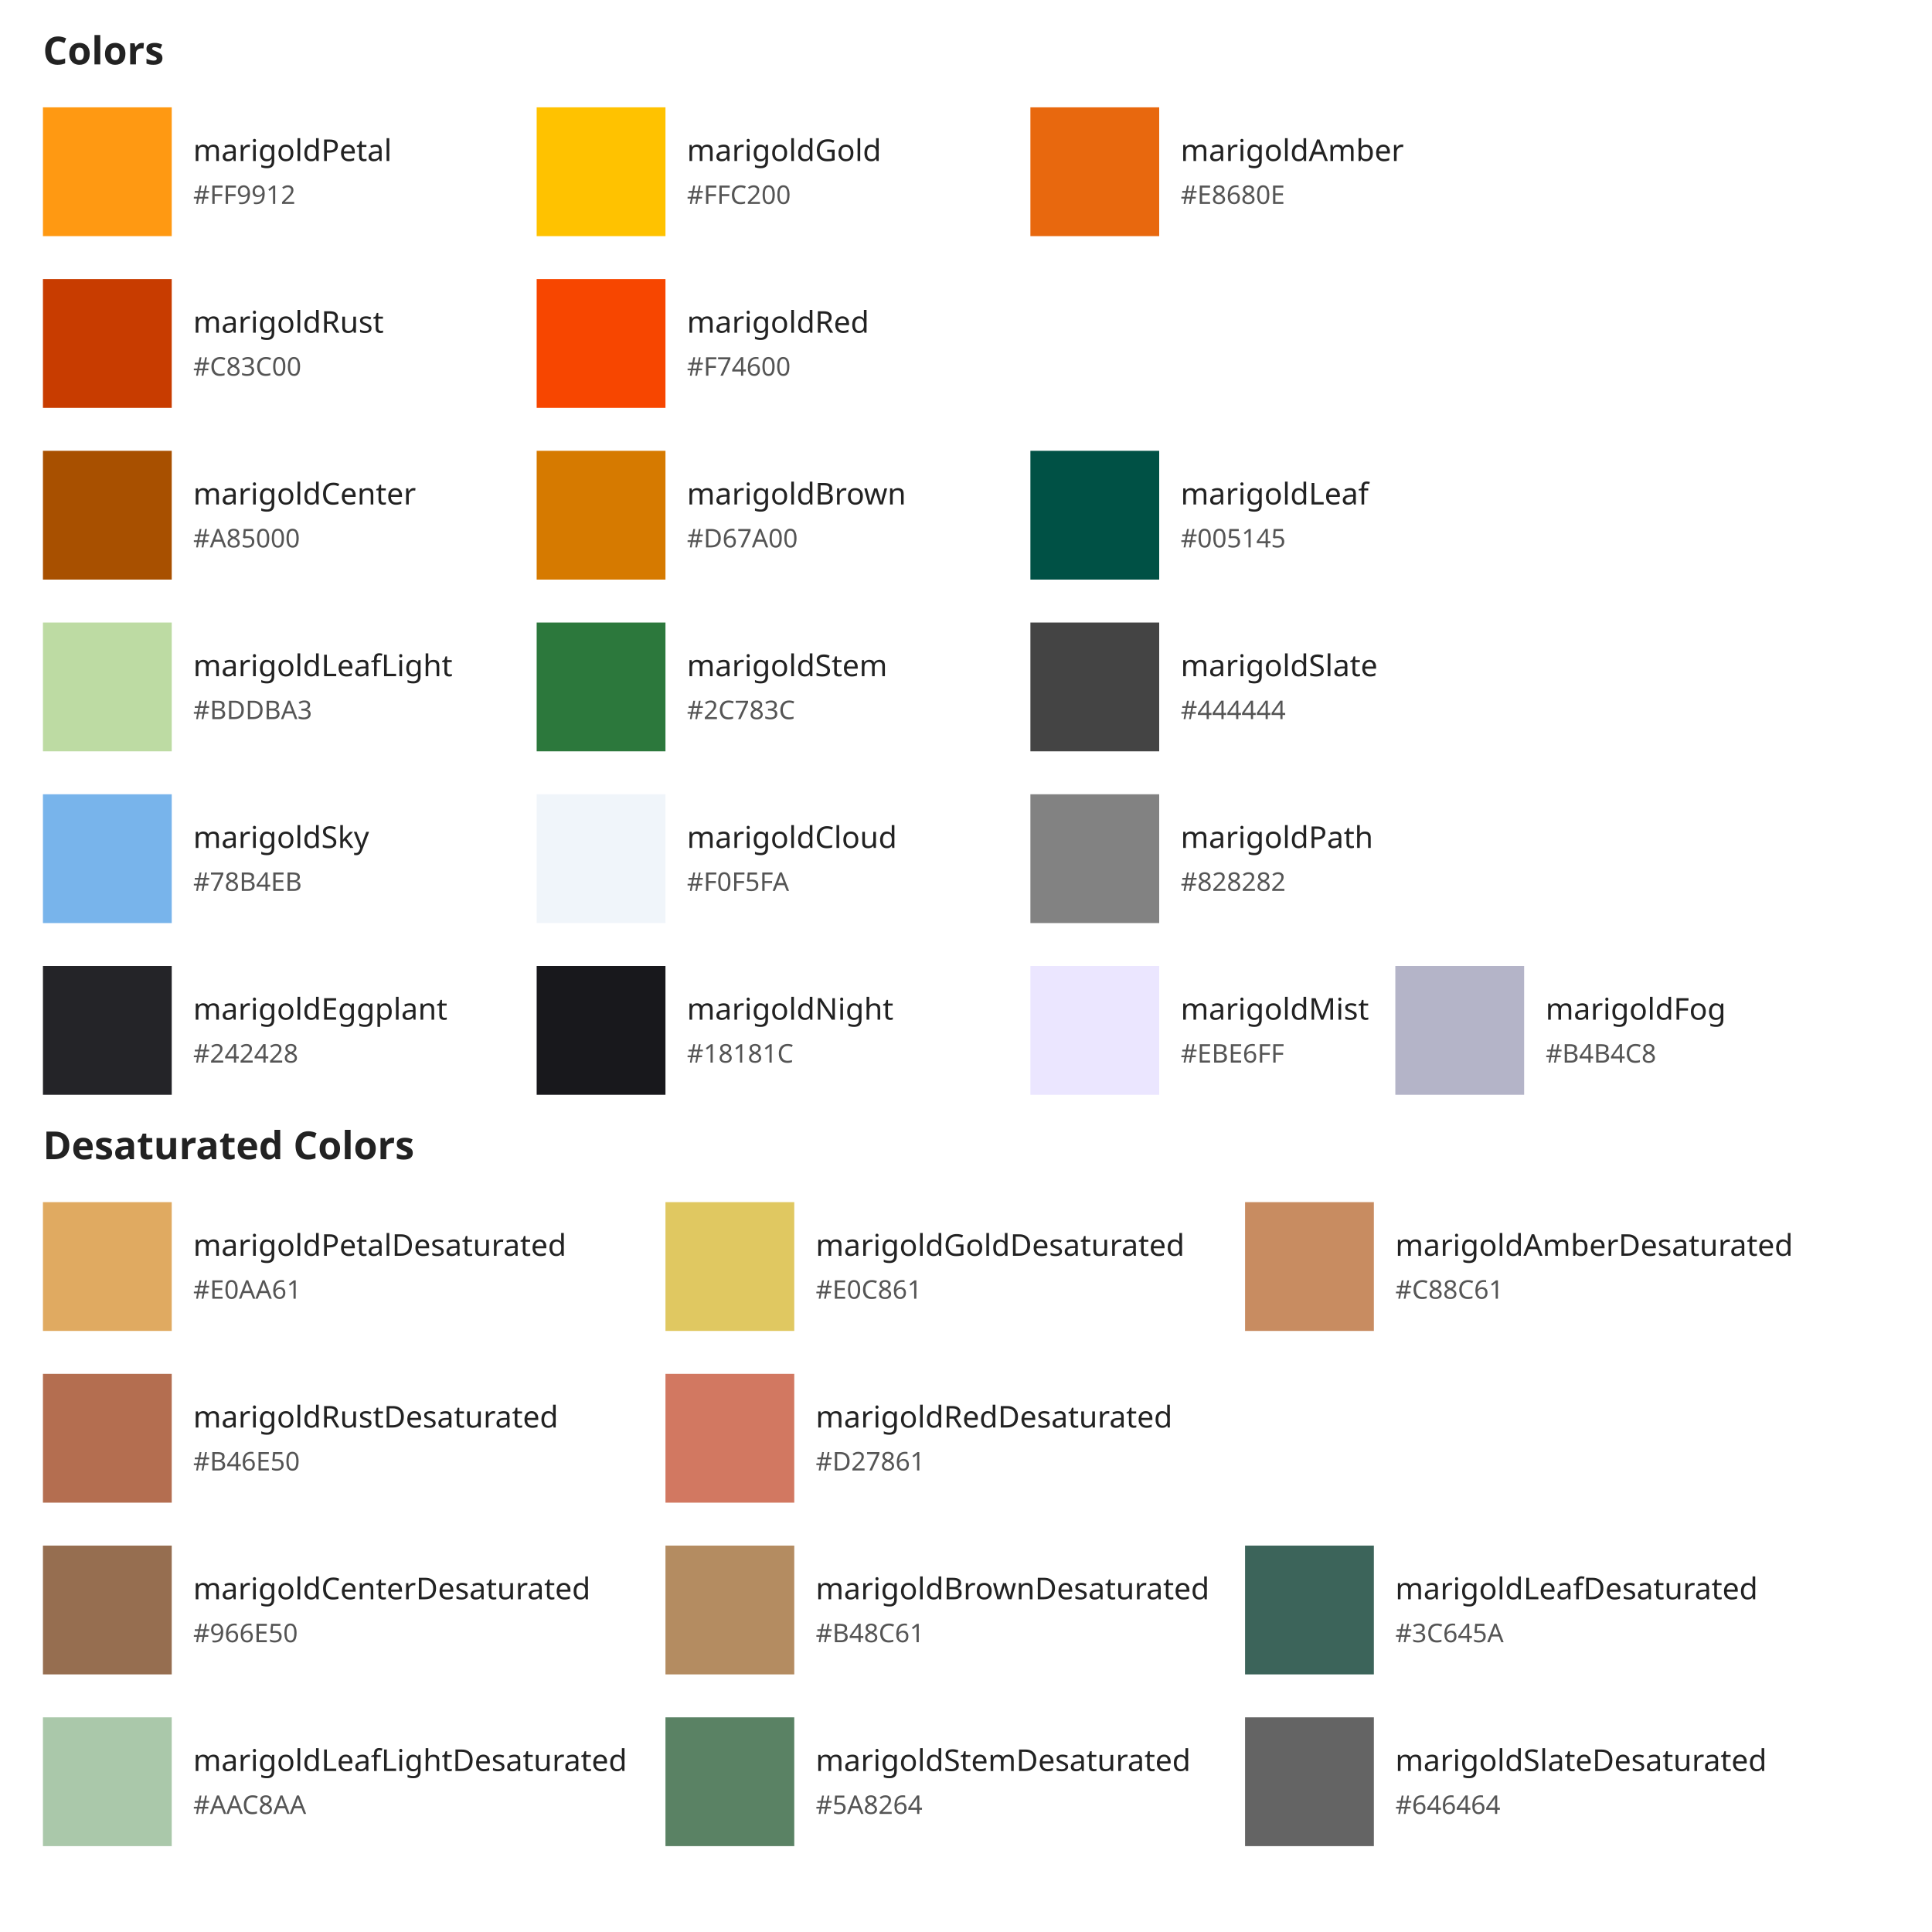
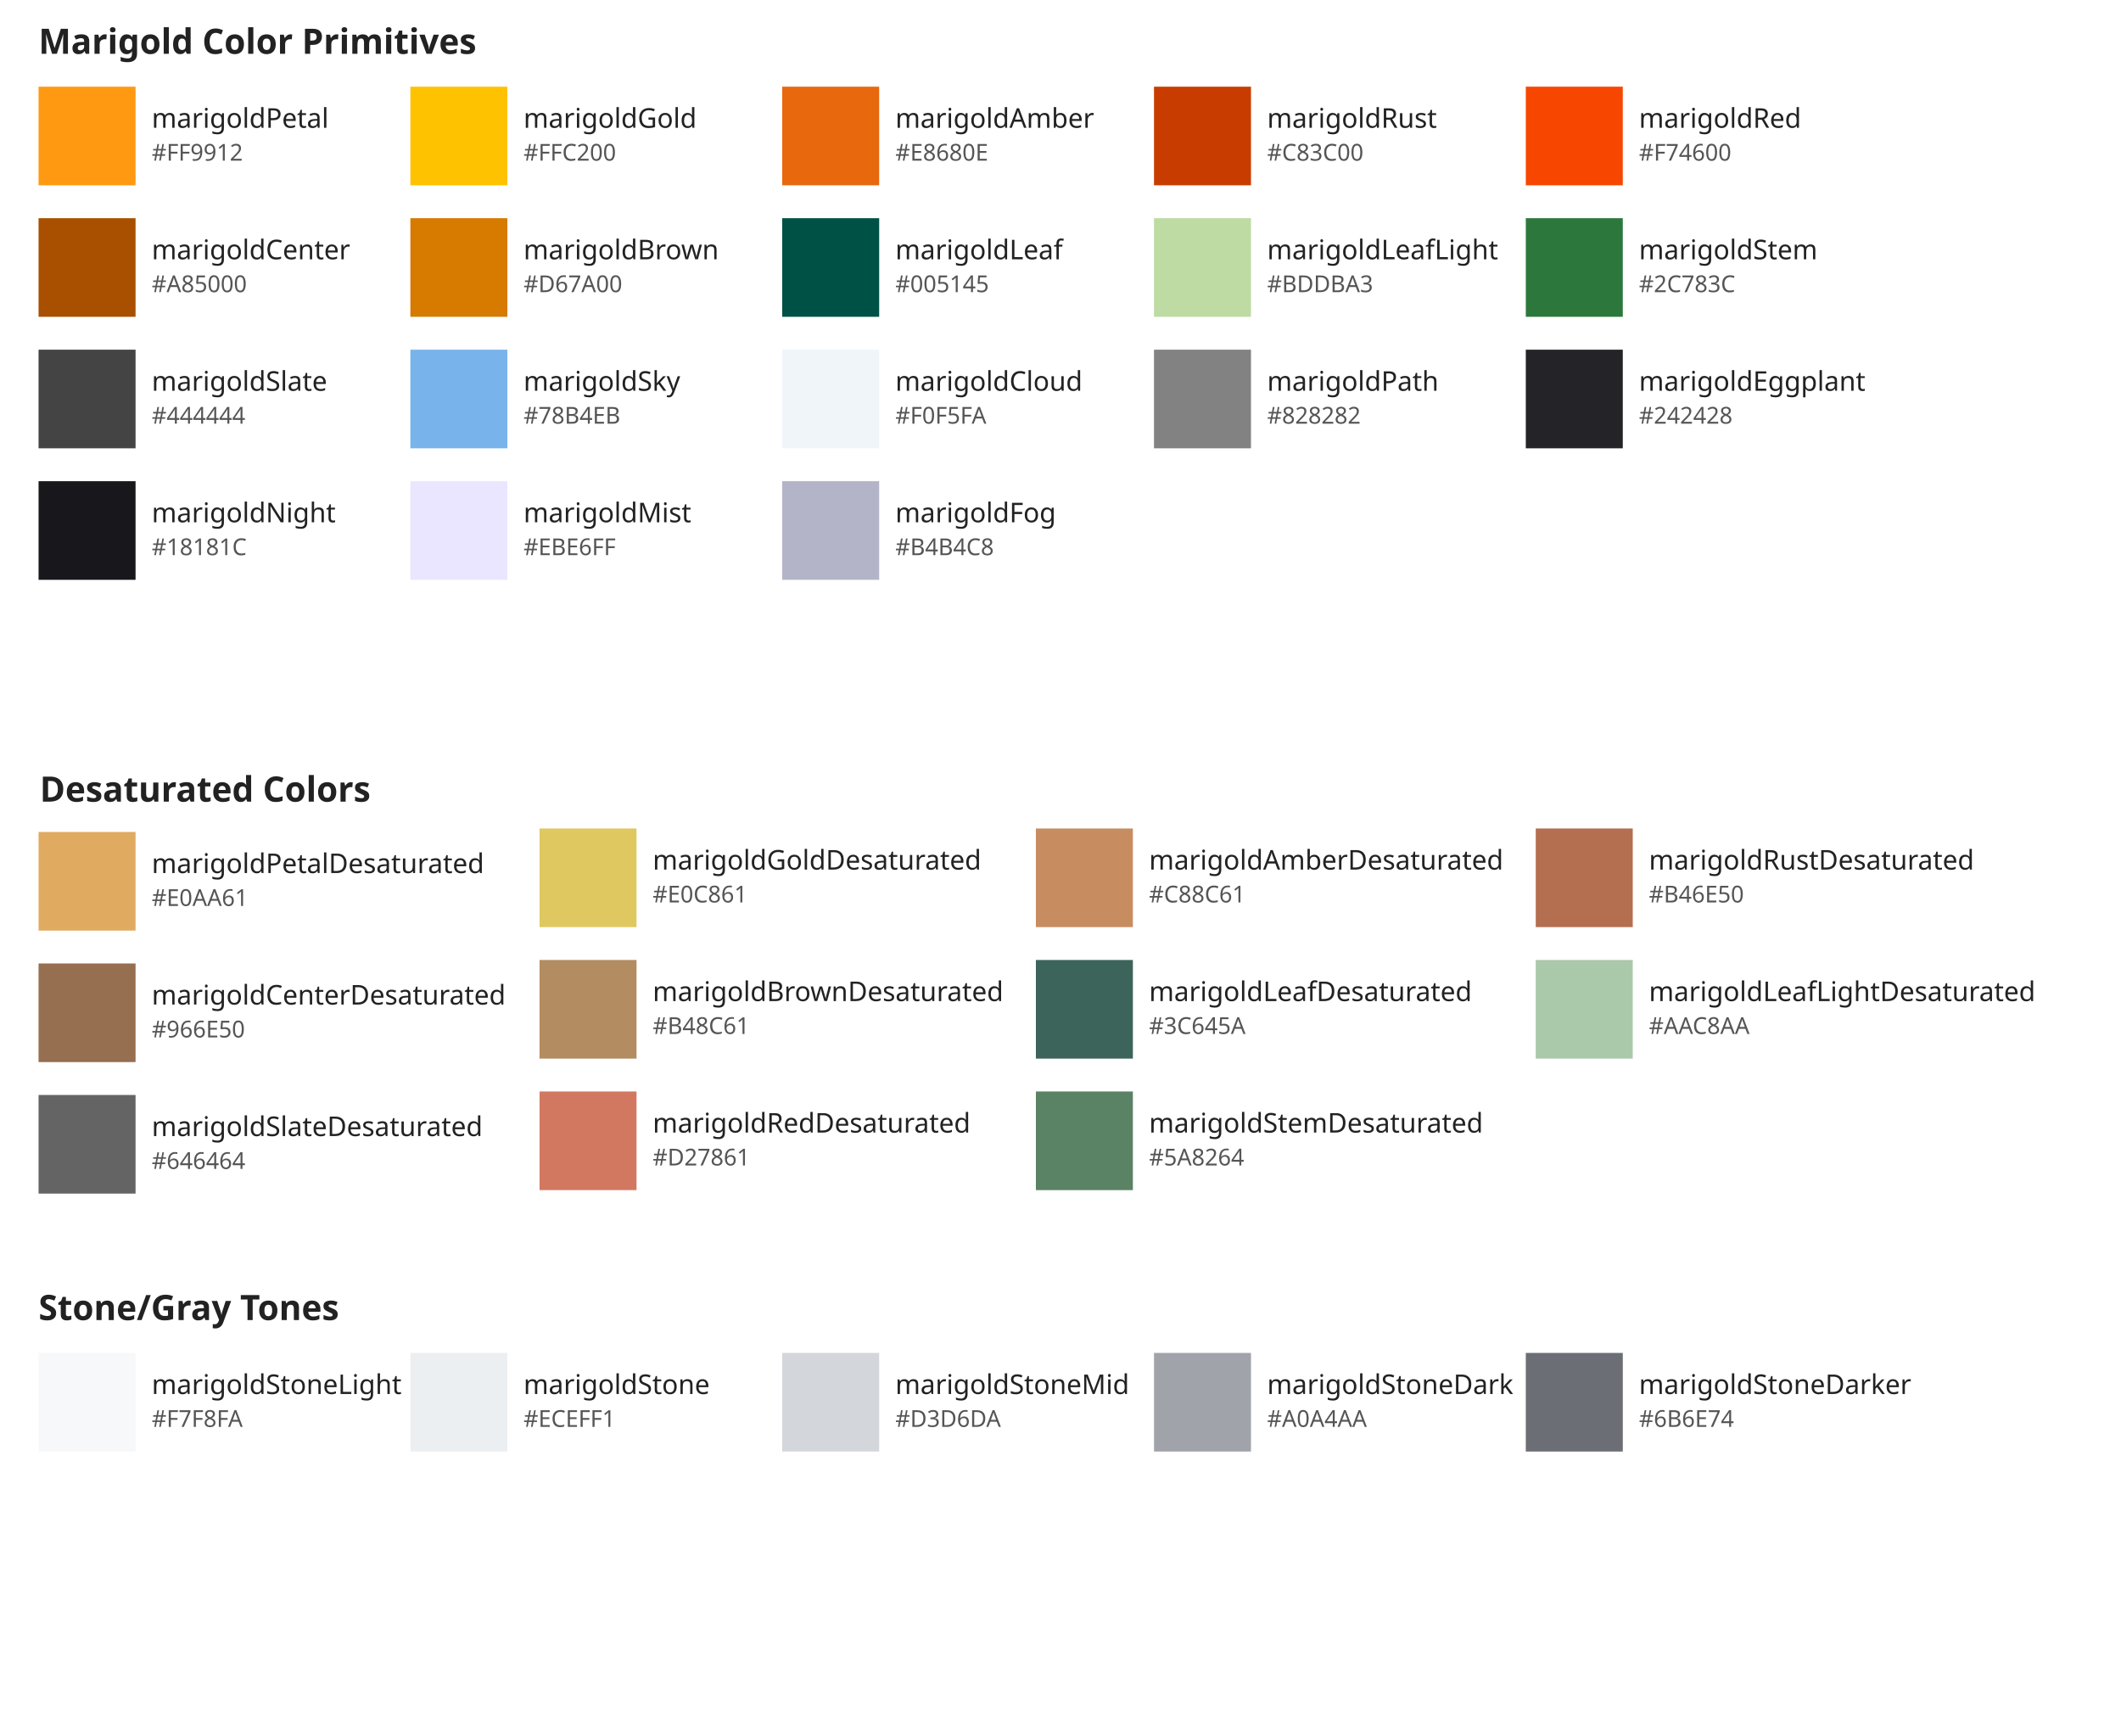
- <svg xmlns="http://www.w3.org/2000/svg" width="900" height="900" style="background:#fff;font-family:sans-serif" version="1.1" id="svg60">
-   <defs id="defs60" />
+ <svg xmlns="http://www.w3.org/2000/svg" width="1100" height="900" style="background:#fff;font-family:sans-serif" version="1.1" id="svg71">
+   <defs id="defs71" />
  <style id="style1">
    .label { font-size: 14px; fill: #222; }
    .hex { font-size: 12px; fill: #555; }
    .title { font-size: 18px; font-weight: bold; fill: #222; }
  </style>
-   <text x="20" y="30" class="title" id="text1">Colors</text>
-   <rect x="20" y="50" width="60" height="60" fill="#FF9912" id="rect1" />
-   <text x="90" y="75" class="label" id="text2">marigoldPetal</text>
-   <text x="90" y="95" class="hex" id="text3">#FF9912</text>
-   <rect x="250" y="50" width="60" height="60" fill="#FFC200" id="rect3" />
-   <text x="320" y="75" class="label" id="text4">marigoldGold</text>
-   <text x="320" y="95" class="hex" id="text5">#FFC200</text>
-   <rect x="480" y="50" width="60" height="60" fill="#E8680E" id="rect5" />
-   <text x="550" y="75" class="label" id="text6">marigoldAmber</text>
-   <text x="550" y="95" class="hex" id="text7">#E8680E</text>
-   <rect x="20" y="130" width="60" height="60" fill="#C83C00" id="rect7" />
-   <text x="90" y="155" class="label" id="text8">marigoldRust</text>
-   <text x="90" y="175" class="hex" id="text9">#C83C00</text>
-   <rect x="250" y="130" width="60" height="60" fill="#F74600" id="rect9" />
-   <text x="320" y="155" class="label" id="text10">marigoldRed</text>
-   <text x="320" y="175" class="hex" id="text11">#F74600</text>
-   <rect x="20" y="210" width="60" height="60" fill="#A85000" id="rect11" />
-   <text x="90" y="235" class="label" id="text12">marigoldCenter</text>
-   <text x="90" y="255" class="hex" id="text13">#A85000</text>
-   <rect x="250" y="210" width="60" height="60" fill="#D67A00" id="rect13" />
-   <text x="320" y="235" class="label" id="text14">marigoldBrown</text>
-   <text x="320" y="255" class="hex" id="text15">#D67A00</text>
-   <rect x="480" y="210" width="60" height="60" fill="#005145" id="rect15" />
-   <text x="550" y="235" class="label" id="text16">marigoldLeaf</text>
-   <text x="550" y="255" class="hex" id="text17">#005145</text>
-   <rect x="20" y="290" width="60" height="60" fill="#BDDBA3" id="rect17" />
-   <text x="90" y="315" class="label" id="text18">marigoldLeafLight</text>
-   <text x="90" y="335" class="hex" id="text19">#BDDBA3</text>
-   <rect x="250" y="290" width="60" height="60" fill="#2C783C" id="rect19" />
-   <text x="320" y="315" class="label" id="text20">marigoldStem</text>
-   <text x="320" y="335" class="hex" id="text21">#2C783C</text>
-   <rect x="480" y="290" width="60" height="60" fill="#444444" id="rect21" />
-   <text x="550" y="315" class="label" id="text22">marigoldSlate</text>
-   <text x="550" y="335" class="hex" id="text23">#444444</text>
-   <rect x="20" y="370" width="60" height="60" fill="#78B4EB" id="rect23" />
-   <text x="90" y="395" class="label" id="text24">marigoldSky</text>
-   <text x="90" y="415" class="hex" id="text25">#78B4EB</text>
-   <rect x="250" y="370" width="60" height="60" fill="#F0F5FA" id="rect25" />
-   <text x="320" y="395" class="label" id="text26">marigoldCloud</text>
-   <text x="320" y="415" class="hex" id="text27">#F0F5FA</text>
-   <rect x="480" y="370" width="60" height="60" fill="#828282" id="rect27" />
-   <text x="550" y="395" class="label" id="text28">marigoldPath</text>
-   <text x="550" y="415" class="hex" id="text29">#828282</text>
-   <rect x="20" y="450" width="60" height="60" fill="#242428" id="rect29" />
-   <text x="90" y="475" class="label" id="text30">marigoldEggplant</text>
-   <text x="90" y="495" class="hex" id="text31">#242428</text>
-   <rect x="250" y="450" width="60" height="60" fill="#18181C" id="rect31" />
-   <text x="320" y="475" class="label" id="text32">marigoldNight</text>
-   <text x="320" y="495" class="hex" id="text33">#18181C</text>
-   <rect x="480" y="450" width="60" height="60" fill="#EBE6FF" id="rect33" />
-   <text x="550" y="475" class="label" id="text34">marigoldMist</text>
-   <text x="550" y="495" class="hex" id="text35">#EBE6FF</text>
-   <rect x="650" y="450" width="60" height="60" fill="#B4B4C8" id="rect35" />
-   <text x="720" y="475" class="label" id="text36">marigoldFog</text>
-   <text x="720" y="495" class="hex" id="text37">#B4B4C8</text>
-   <text x="20" y="540" class="title" id="text38">Desaturated Colors</text>
-   <rect x="20" y="560" width="60" height="60" fill="#E0AA61" id="rect38" />
-   <text x="90" y="585" class="label" id="text39">marigoldPetalDesaturated</text>
-   <text x="90" y="605" class="hex" id="text40">#E0AA61</text>
-   <rect x="310" y="560" width="60" height="60" fill="#e0c861" id="rect40" />
-   <text x="380" y="585" class="label" id="text41">marigoldGoldDesaturated</text>
-   <text x="380" y="605" class="hex" id="text42">#E0C861</text>
-   <rect x="580" y="560" width="60" height="60" fill="#c88c61" id="rect42" />
-   <text x="650" y="585" class="label" id="text43">marigoldAmberDesaturated</text>
-   <text x="650" y="605" class="hex" id="text44">#C88C61</text>
-   <rect x="20" y="640" width="60" height="60" fill="#B46E50" id="rect44" />
-   <text x="90" y="665" class="label" id="text45">marigoldRustDesaturated</text>
-   <text x="90" y="685" class="hex" id="text46">#B46E50</text>
-   <rect x="310" y="640" width="60" height="60" fill="#d27861" id="rect46" />
-   <text x="380" y="665" class="label" id="text47">marigoldRedDesaturated</text>
-   <text x="380" y="685" class="hex" id="text48">#D27861</text>
-   <rect x="20" y="720" width="60" height="60" fill="#966E50" id="rect48" />
-   <text x="90" y="745" class="label" id="text49">marigoldCenterDesaturated</text>
-   <text x="90" y="765" class="hex" id="text50">#966E50</text>
-   <rect x="310" y="720" width="60" height="60" fill="#b48c61" id="rect50" />
-   <text x="380" y="745" class="label" id="text51">marigoldBrownDesaturated</text>
-   <text x="380" y="765" class="hex" id="text52">#B48C61</text>
-   <rect x="580" y="720" width="60" height="60" fill="#3c645a" id="rect52" />
-   <text x="650" y="745" class="label" id="text53">marigoldLeafDesaturated</text>
-   <text x="650" y="765" class="hex" id="text54">#3C645A</text>
-   <rect x="20" y="800" width="60" height="60" fill="#AAC8AA" id="rect54" />
-   <text x="90" y="825" class="label" id="text55">marigoldLeafLightDesaturated</text>
-   <text x="90" y="845" class="hex" id="text56">#AAC8AA</text>
-   <rect x="310" y="800" width="60" height="60" fill="#5a8264" id="rect56" />
-   <text x="380" y="825" class="label" id="text57">marigoldStemDesaturated</text>
-   <text x="380" y="845" class="hex" id="text58">#5A8264</text>
-   <rect x="580" y="800" width="60" height="60" fill="#646464" id="rect58" />
-   <text x="650" y="825" class="label" id="text59">marigoldSlateDesaturated</text>
-   <text x="650" y="845" class="hex" id="text60">#646464</text>
+   <text x="20.167" y="27.671" class="title" id="text1" transform="scale(0.9917376,1.008331)" style="stroke-width:1">Marigold Color Primitives</text>
+   <text x="20.801" y="412.274" class="title" id="text2" transform="scale(0.9917376,1.008331)" style="stroke-width:1">Desaturated Colors</text>
+   <text x="20.167" y="678.884" class="title" id="text3" transform="scale(0.9917376,1.008331)" style="stroke-width:1">Stone/Gray Tones</text>
+   <rect x="20" y="44.95" width="50.303" height="51.145" fill="#ff9912" id="rect3" style="stroke-width:1" />
+   <text x="79.343" y="65.713" class="label" id="text4" transform="scale(0.9917376,1.008331)" style="stroke-width:1">marigoldPetal</text>
+   <text x="79.343" y="82.62" class="hex" id="text5" transform="scale(0.9917376,1.008331)" style="stroke-width:1">#FF9912</text>
+   <rect x="212.829" y="44.95" width="50.303" height="51.145" fill="#ffc200" id="rect5" style="stroke-width:1" />
+   <text x="273.778" y="65.713" class="label" id="text6" transform="scale(0.9917376,1.008331)" style="stroke-width:1">marigoldGold</text>
+   <text x="273.778" y="82.62" class="hex" id="text7" transform="scale(0.9917376,1.008331)" style="stroke-width:1">#FFC200</text>
+   <rect x="405.658" y="44.95" width="50.303" height="51.145" fill="#e8680e" id="rect7" style="stroke-width:1" />
+   <text x="468.214" y="65.713" class="label" id="text8" transform="scale(0.9917376,1.008331)" style="stroke-width:1">marigoldAmber</text>
+   <text x="468.214" y="82.62" class="hex" id="text9" transform="scale(0.9917376,1.008331)" style="stroke-width:1">#E8680E</text>
+   <rect x="598.487" y="44.95" width="50.303" height="51.145" fill="#c83c00" id="rect9" style="stroke-width:1" />
+   <text x="662.649" y="65.713" class="label" id="text10" transform="scale(0.9917376,1.008331)" style="stroke-width:1">marigoldRust</text>
+   <text x="662.649" y="82.62" class="hex" id="text11" transform="scale(0.9917376,1.008331)" style="stroke-width:1">#C83C00</text>
+   <rect x="791.316" y="44.95" width="50.303" height="51.145" fill="#f74600" id="rect11" style="stroke-width:1" />
+   <text x="857.085" y="65.713" class="label" id="text12" transform="scale(0.9917376,1.008331)" style="stroke-width:1">marigoldRed</text>
+   <text x="857.085" y="82.62" class="hex" id="text13" transform="scale(0.9917376,1.008331)" style="stroke-width:1">#F74600</text>
+   <rect x="20" y="113.143" width="50.303" height="51.145" fill="#a85000" id="rect13" style="stroke-width:1" />
+   <text x="79.343" y="133.343" class="label" id="text14" transform="scale(0.9917376,1.008331)" style="stroke-width:1">marigoldCenter</text>
+   <text x="79.343" y="150.25" class="hex" id="text15" transform="scale(0.9917376,1.008331)" style="stroke-width:1">#A85000</text>
+   <rect x="212.829" y="113.143" width="50.303" height="51.145" fill="#d67a00" id="rect15" style="stroke-width:1" />
+   <text x="273.778" y="133.343" class="label" id="text16" transform="scale(0.9917376,1.008331)" style="stroke-width:1">marigoldBrown</text>
+   <text x="273.778" y="150.25" class="hex" id="text17" transform="scale(0.9917376,1.008331)" style="stroke-width:1">#D67A00</text>
+   <rect x="405.658" y="113.143" width="50.303" height="51.145" fill="#005145" id="rect17" style="stroke-width:1" />
+   <text x="468.214" y="133.343" class="label" id="text18" transform="scale(0.9917376,1.008331)" style="stroke-width:1">marigoldLeaf</text>
+   <text x="468.214" y="150.25" class="hex" id="text19" transform="scale(0.9917376,1.008331)" style="stroke-width:1">#005145</text>
+   <rect x="598.487" y="113.143" width="50.303" height="51.145" fill="#bddba3" id="rect19" style="stroke-width:1" />
+   <text x="662.649" y="133.343" class="label" id="text20" transform="scale(0.9917376,1.008331)" style="stroke-width:1">marigoldLeafLight</text>
+   <text x="662.649" y="150.25" class="hex" id="text21" transform="scale(0.9917376,1.008331)" style="stroke-width:1">#BDDBA3</text>
+   <rect x="791.316" y="113.143" width="50.303" height="51.145" fill="#2c783c" id="rect21" style="stroke-width:1" />
+   <text x="857.085" y="133.343" class="label" id="text22" transform="scale(0.9917376,1.008331)" style="stroke-width:1">marigoldStem</text>
+   <text x="857.085" y="150.25" class="hex" id="text23" transform="scale(0.9917376,1.008331)" style="stroke-width:1">#2C783C</text>
+   <rect x="20" y="181.336" width="50.303" height="51.145" fill="#444444" id="rect23" style="stroke-width:1" />
+   <text x="79.343" y="200.972" class="label" id="text24" transform="scale(0.9917376,1.008331)" style="stroke-width:1">marigoldSlate</text>
+   <text x="79.343" y="217.88" class="hex" id="text25" transform="scale(0.9917376,1.008331)" style="stroke-width:1">#444444</text>
+   <rect x="212.829" y="181.336" width="50.303" height="51.145" fill="#78b4eb" id="rect25" style="stroke-width:1" />
+   <text x="273.778" y="200.972" class="label" id="text26" transform="scale(0.9917376,1.008331)" style="stroke-width:1">marigoldSky</text>
+   <text x="273.778" y="217.88" class="hex" id="text27" transform="scale(0.9917376,1.008331)" style="stroke-width:1">#78B4EB</text>
+   <rect x="405.658" y="181.336" width="50.303" height="51.145" fill="#f0f5fa" id="rect27" style="stroke-width:1" />
+   <text x="468.214" y="200.972" class="label" id="text28" transform="scale(0.9917376,1.008331)" style="stroke-width:1">marigoldCloud</text>
+   <text x="468.214" y="217.88" class="hex" id="text29" transform="scale(0.9917376,1.008331)" style="stroke-width:1">#F0F5FA</text>
+   <rect x="598.487" y="181.336" width="50.303" height="51.145" fill="#828282" id="rect29" style="stroke-width:1" />
+   <text x="662.649" y="200.972" class="label" id="text30" transform="scale(0.9917376,1.008331)" style="stroke-width:1">marigoldPath</text>
+   <text x="662.649" y="217.88" class="hex" id="text31" transform="scale(0.9917376,1.008331)" style="stroke-width:1">#828282</text>
+   <rect x="791.316" y="181.336" width="50.303" height="51.145" fill="#242428" id="rect31" style="stroke-width:1" />
+   <text x="857.085" y="200.972" class="label" id="text32" transform="scale(0.9917376,1.008331)" style="stroke-width:1">marigoldEggplant</text>
+   <text x="857.085" y="217.88" class="hex" id="text33" transform="scale(0.9917376,1.008331)" style="stroke-width:1">#242428</text>
+   <rect x="20" y="249.529" width="50.303" height="51.145" fill="#18181c" id="rect33" style="stroke-width:1" />
+   <text x="79.343" y="268.602" class="label" id="text34" transform="scale(0.9917376,1.008331)" style="stroke-width:1">marigoldNight</text>
+   <text x="79.343" y="285.509" class="hex" id="text35" transform="scale(0.9917376,1.008331)" style="stroke-width:1">#18181C</text>
+   <rect x="212.829" y="249.529" width="50.303" height="51.145" fill="#ebe6ff" id="rect35" style="stroke-width:1" />
+   <text x="273.778" y="268.602" class="label" id="text36" transform="scale(0.9917376,1.008331)" style="stroke-width:1">marigoldMist</text>
+   <text x="273.778" y="285.509" class="hex" id="text37" transform="scale(0.9917376,1.008331)" style="stroke-width:1">#EBE6FF</text>
+   <rect x="405.658" y="249.529" width="50.303" height="51.145" fill="#b4b4c8" id="rect37" style="stroke-width:1" />
+   <text x="468.214" y="268.602" class="label" id="text38" transform="scale(0.9917376,1.008331)" style="stroke-width:1">marigoldFog</text>
+   <text x="468.214" y="285.509" class="hex" id="text39" transform="scale(0.9917376,1.008331)" style="stroke-width:1">#B4B4C8</text>
+   <rect x="20" y="431.436" width="50.303" height="51.145" fill="#e0aa61" id="rect39" style="stroke-width:1" />
+   <text x="79.343" y="449.005" class="label" id="text40" transform="scale(0.9917376,1.008331)" style="stroke-width:1">marigoldPetalDesaturated</text>
+   <text x="79.343" y="465.913" class="hex" id="text41" transform="scale(0.9917376,1.008331)" style="stroke-width:1">#E0AA61</text>
+   <rect x="279.818" y="429.627" width="50.303" height="51.145" fill="#e0c861" id="rect41" style="stroke-width:1" />
+   <text x="341.325" y="447.212" class="label" id="text42" transform="scale(0.9917376,1.008331)" style="stroke-width:1">marigoldGoldDesaturated</text>
+   <text x="341.325" y="464.119" class="hex" id="text43" transform="scale(0.9917376,1.008331)" style="stroke-width:1">#E0C861</text>
+   <rect x="537.235" y="429.627" width="50.303" height="51.145" fill="#c88c61" id="rect43" style="stroke-width:1" />
+   <text x="600.887" y="447.212" class="label" id="text44" transform="scale(0.9917376,1.008331)" style="stroke-width:1">marigoldAmberDesaturated</text>
+   <text x="600.887" y="464.119" class="hex" id="text45" transform="scale(0.9917376,1.008331)" style="stroke-width:1">#C88C61</text>
+   <rect x="796.477" y="429.627" width="50.303" height="51.145" fill="#b46e50" id="rect45" style="stroke-width:1" />
+   <text x="862.288" y="447.212" class="label" id="text46" transform="scale(0.9917376,1.008331)" style="stroke-width:1">marigoldRustDesaturated</text>
+   <text x="862.288" y="464.119" class="hex" id="text47" transform="scale(0.9917376,1.008331)" style="stroke-width:1">#B46E50</text>
+   <rect x="279.818" y="566.014" width="50.303" height="51.145" fill="#d27861" id="rect47" style="stroke-width:1" />
+   <text x="341.325" y="582.471" class="label" id="text48" transform="scale(0.9917376,1.008331)" style="stroke-width:1">marigoldRedDesaturated</text>
+   <text x="341.325" y="599.379" class="hex" id="text49" transform="scale(0.9917376,1.008331)" style="stroke-width:1">#D27861</text>
+   <rect x="20" y="499.629" width="50.303" height="51.145" fill="#966e50" id="rect49" style="stroke-width:1" />
+   <text x="79.343" y="516.635" class="label" id="text50" transform="scale(0.9917376,1.008331)" style="stroke-width:1">marigoldCenterDesaturated</text>
+   <text x="79.343" y="533.543" class="hex" id="text51" transform="scale(0.9917376,1.008331)" style="stroke-width:1">#966E50</text>
+   <rect x="279.818" y="497.821" width="50.303" height="51.145" fill="#b48c61" id="rect51" style="stroke-width:1" />
+   <text x="341.325" y="514.842" class="label" id="text52" transform="scale(0.9917376,1.008331)" style="stroke-width:1">marigoldBrownDesaturated</text>
+   <text x="341.325" y="531.749" class="hex" id="text53" transform="scale(0.9917376,1.008331)" style="stroke-width:1">#B48C61</text>
+   <rect x="537.235" y="497.821" width="50.303" height="51.145" fill="#3c645a" id="rect53" style="stroke-width:1" />
+   <text x="600.887" y="514.842" class="label" id="text54" transform="scale(0.9917376,1.008331)" style="stroke-width:1">marigoldLeafDesaturated</text>
+   <text x="600.887" y="531.749" class="hex" id="text55" transform="scale(0.9917376,1.008331)" style="stroke-width:1">#3C645A</text>
+   <rect x="796.477" y="497.821" width="50.303" height="51.145" fill="#aac8aa" id="rect55" style="stroke-width:1" />
+   <text x="862.288" y="514.842" class="label" id="text56" transform="scale(0.9917376,1.008331)" style="stroke-width:1">marigoldLeafLightDesaturated</text>
+   <text x="862.288" y="531.749" class="hex" id="text57" transform="scale(0.9917376,1.008331)" style="stroke-width:1">#AAC8AA</text>
+   <rect x="537.235" y="566.014" width="50.303" height="51.145" fill="#5a8264" id="rect57" style="stroke-width:1" />
+   <text x="600.887" y="582.471" class="label" id="text58" transform="scale(0.9917376,1.008331)" style="stroke-width:1">marigoldStemDesaturated</text>
+   <text x="600.887" y="599.379" class="hex" id="text59" transform="scale(0.9917376,1.008331)" style="stroke-width:1">#5A8264</text>
+   <rect x="20" y="567.822" width="50.303" height="51.145" fill="#646464" id="rect59" style="stroke-width:1" />
+   <text x="79.343" y="584.265" class="label" id="text60" transform="scale(0.9917376,1.008331)" style="stroke-width:1">marigoldSlateDesaturated</text>
+   <text x="79.343" y="601.172" class="hex" id="text61" transform="scale(0.9917376,1.008331)" style="stroke-width:1">#646464</text>
+   <rect x="20" y="701.588" width="50.303" height="51.145" fill="#f7f8fa" id="rect61" style="stroke-width:1" />
+   <text x="79.343" y="716.925" class="label" id="text62" transform="scale(0.9917376,1.008331)" style="stroke-width:1">marigoldStoneLight</text>
+   <text x="79.343" y="733.833" class="hex" id="text63" transform="scale(0.9917376,1.008331)" style="stroke-width:1">#F7F8FA</text>
+   <rect x="212.829" y="701.588" width="50.303" height="51.145" fill="#eceff1" id="rect63" style="stroke-width:1" />
+   <text x="273.778" y="716.925" class="label" id="text64" transform="scale(0.9917376,1.008331)" style="stroke-width:1">marigoldStone</text>
+   <text x="273.778" y="733.833" class="hex" id="text65" transform="scale(0.9917376,1.008331)" style="stroke-width:1">#ECEFF1</text>
+   <rect x="405.658" y="701.588" width="50.303" height="51.145" fill="#d3d6da" id="rect65" style="stroke-width:1" />
+   <text x="468.214" y="716.925" class="label" id="text66" transform="scale(0.9917376,1.008331)" style="stroke-width:1">marigoldStoneMid</text>
+   <text x="468.214" y="733.833" class="hex" id="text67" transform="scale(0.9917376,1.008331)" style="stroke-width:1">#D3D6DA</text>
+   <rect x="598.487" y="701.588" width="50.303" height="51.145" fill="#a0a4aa" id="rect67" style="stroke-width:1" />
+   <text x="662.649" y="716.925" class="label" id="text68" transform="scale(0.9917376,1.008331)" style="stroke-width:1">marigoldStoneDark</text>
+   <text x="662.649" y="733.833" class="hex" id="text69" transform="scale(0.9917376,1.008331)" style="stroke-width:1">#A0A4AA</text>
+   <rect x="791.316" y="701.588" width="50.303" height="51.145" fill="#6b6e74" id="rect69" style="stroke-width:1" />
+   <text x="857.085" y="716.925" class="label" id="text70" transform="scale(0.9917376,1.008331)" style="stroke-width:1">marigoldStoneDarker</text>
+   <text x="857.085" y="733.833" class="hex" id="text71" transform="scale(0.9917376,1.008331)" style="stroke-width:1">#6B6E74</text>
</svg>
